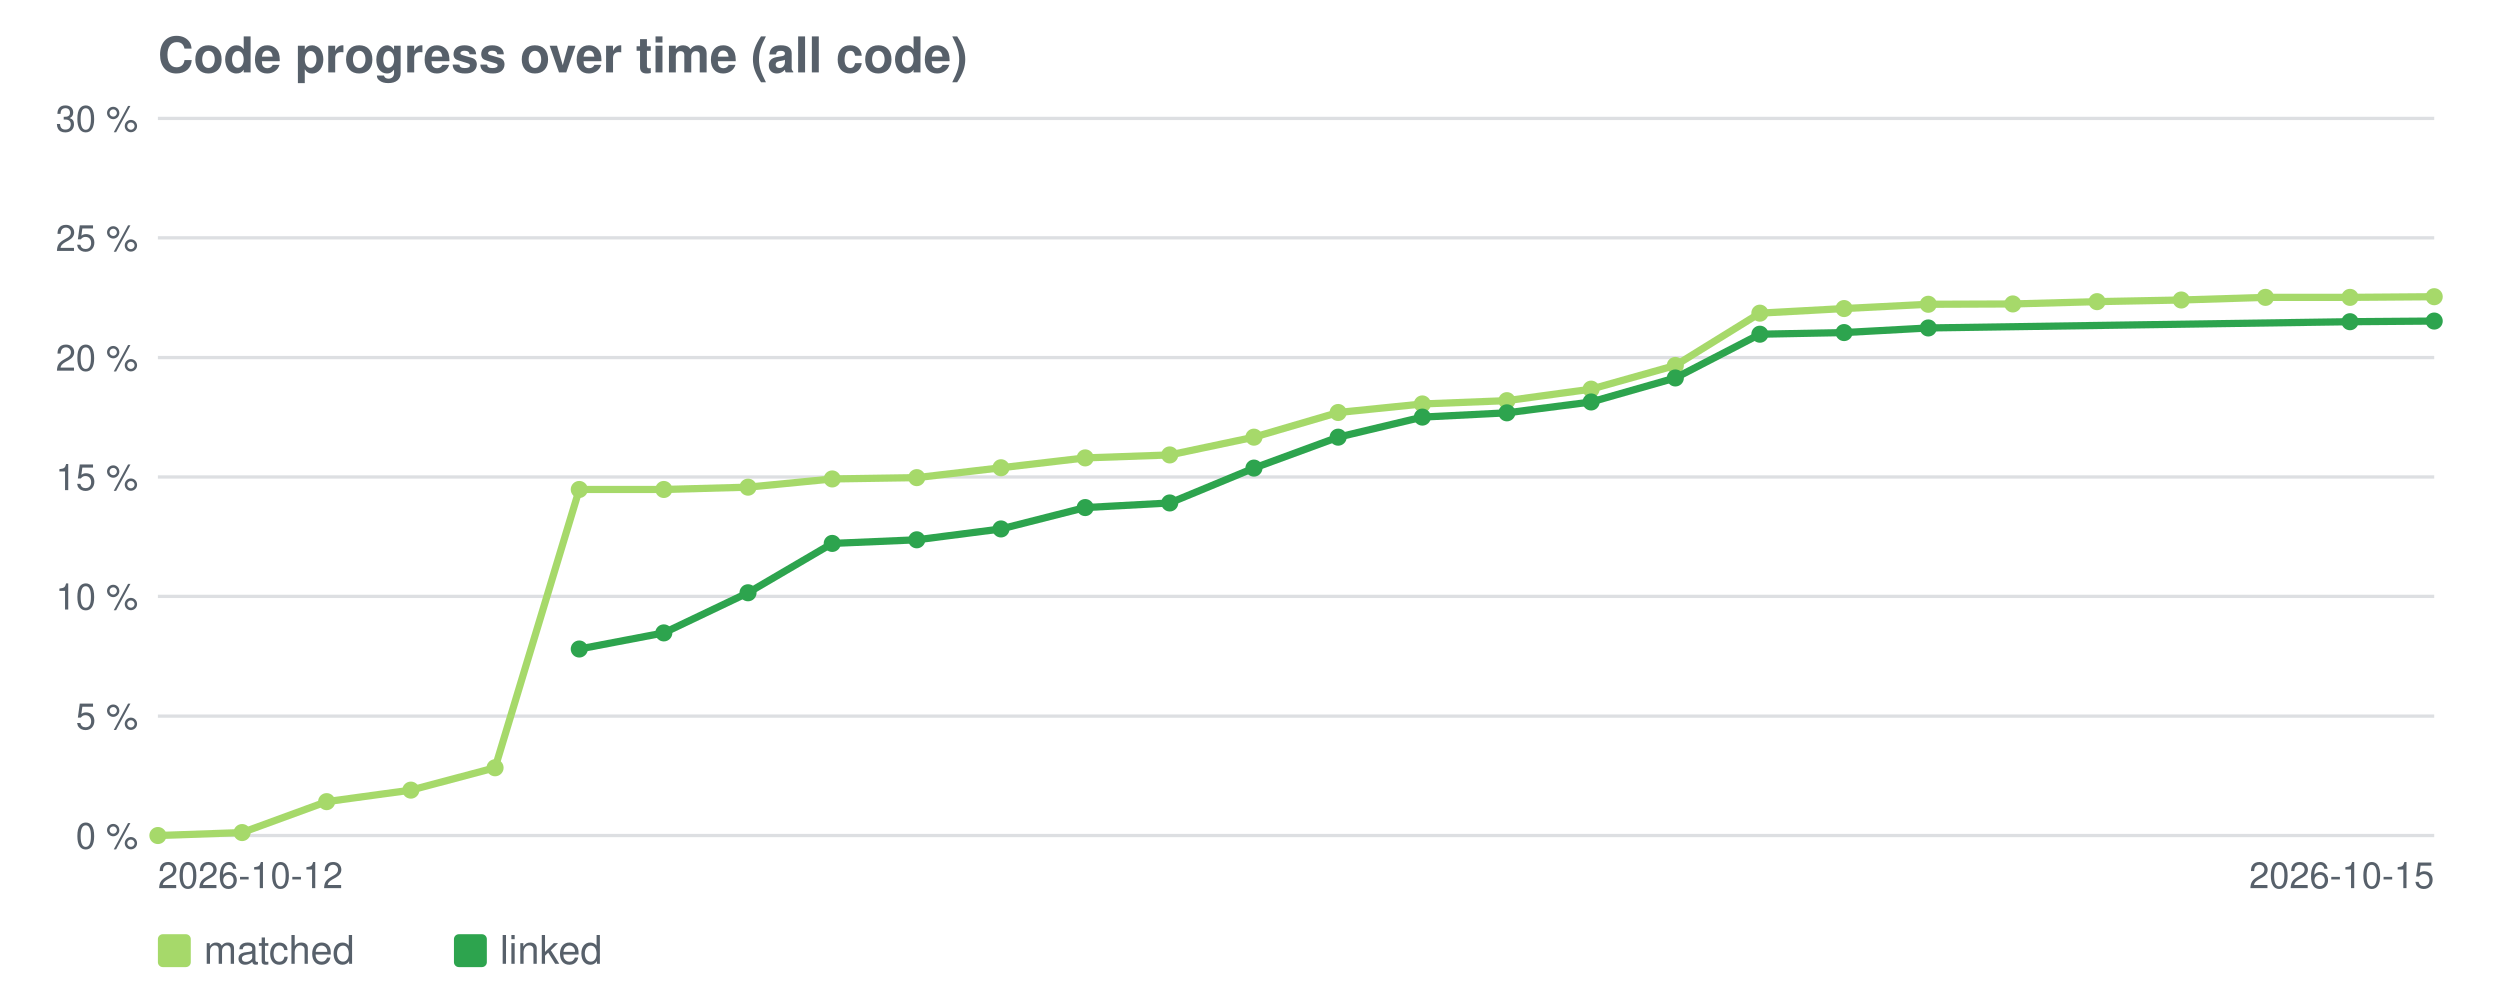
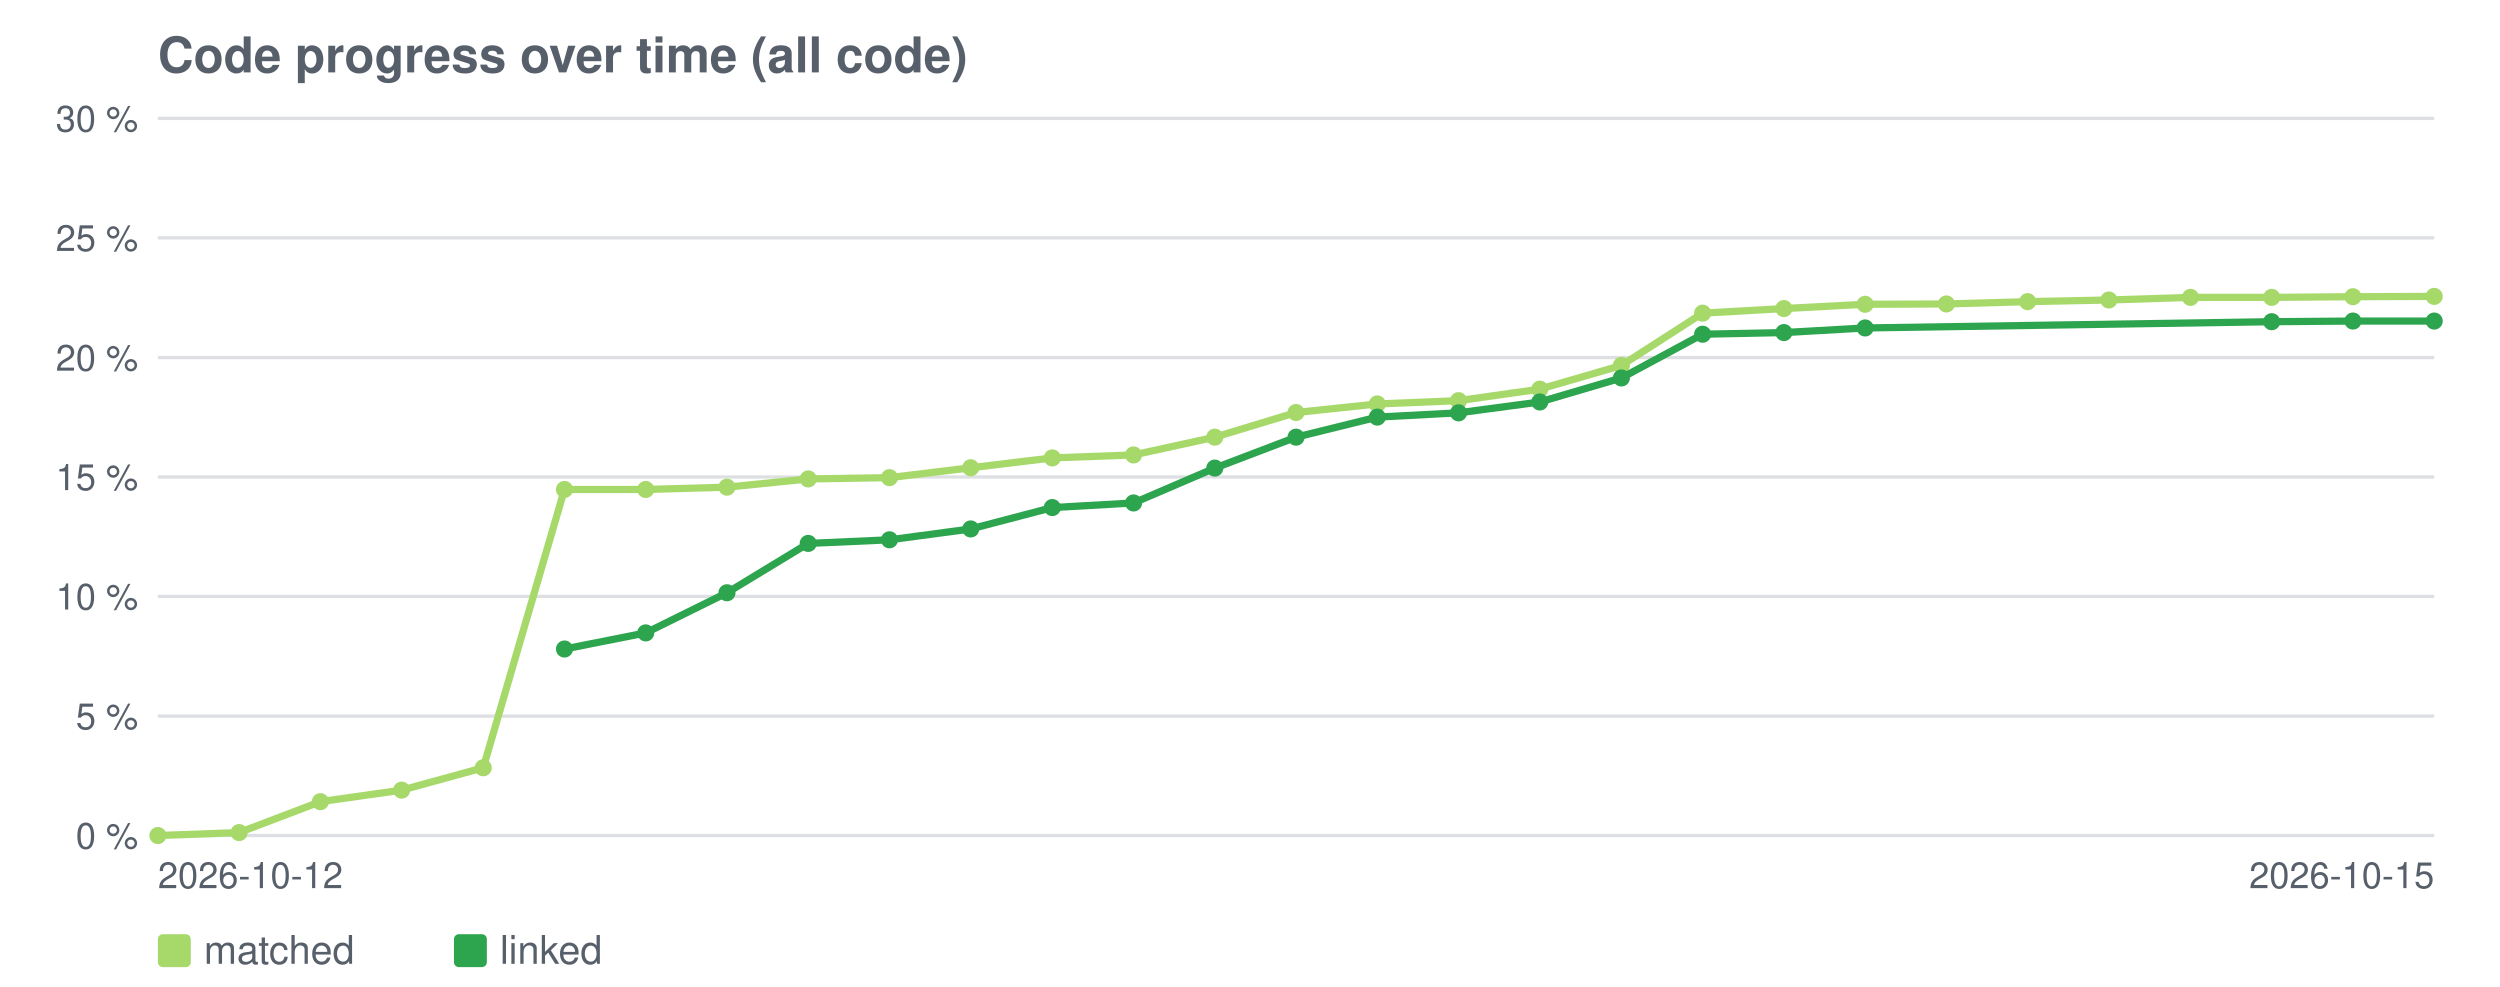
<svg xmlns="http://www.w3.org/2000/svg" width="760" height="300" viewBox="0 0 760 300" font-family="-apple-system, Segoe UI, Helvetica, Arial, sans-serif">
  <text x="48" y="22" font-size="15" font-weight="600" fill="#57606a">Code progress over time (all code)</text>
  <line x1="48" y1="254.0" x2="740" y2="254.0" stroke="#8c959f" stroke-opacity="0.3" />
  <text x="42" y="258.0" font-size="11" fill="#57606a" text-anchor="end">0 %</text>
  <line x1="48" y1="217.7" x2="740" y2="217.7" stroke="#8c959f" stroke-opacity="0.3" />
  <text x="42" y="221.7" font-size="11" fill="#57606a" text-anchor="end">5 %</text>
  <line x1="48" y1="181.3" x2="740" y2="181.3" stroke="#8c959f" stroke-opacity="0.3" />
  <text x="42" y="185.3" font-size="11" fill="#57606a" text-anchor="end">10 %</text>
  <line x1="48" y1="145.0" x2="740" y2="145.0" stroke="#8c959f" stroke-opacity="0.3" />
  <text x="42" y="149.0" font-size="11" fill="#57606a" text-anchor="end">15 %</text>
  <line x1="48" y1="108.7" x2="740" y2="108.7" stroke="#8c959f" stroke-opacity="0.3" />
  <text x="42" y="112.7" font-size="11" fill="#57606a" text-anchor="end">20 %</text>
  <line x1="48" y1="72.3" x2="740" y2="72.3" stroke="#8c959f" stroke-opacity="0.3" />
  <text x="42" y="76.3" font-size="11" fill="#57606a" text-anchor="end">25 %</text>
  <line x1="48" y1="36.0" x2="740" y2="36.0" stroke="#8c959f" stroke-opacity="0.3" />
  <text x="42" y="40.0" font-size="11" fill="#57606a" text-anchor="end">30 %</text>
-   <polyline points="48.0,254.0 73.6,253.1 99.3,243.7 124.9,240.2 150.5,233.4 176.1,148.8 201.8,148.8 227.4,148.1 253.0,145.6 278.7,145.2 304.3,142.2 329.9,139.2 355.6,138.3 381.2,132.9 406.8,125.4 432.4,122.8 458.1,121.8 483.7,118.3 509.3,111.1 535.0,95.2 560.6,93.8 586.2,92.5 611.9,92.4 637.5,91.7 663.1,91.2 688.7,90.4 714.4,90.4 740.0,90.2" fill="none" stroke="#a6d96a" stroke-width="2.2" />
+   <polyline points="48.0,254.0 72.7,253.1 97.4,243.7 122.1,240.2 146.9,233.4 171.6,148.8 196.3,148.8 221.0,148.1 245.7,145.6 270.4,145.2 295.1,142.2 319.9,139.2 344.6,138.3 369.3,132.9 394.0,125.4 418.7,122.8 443.4,121.8 468.1,118.3 492.9,111.1 517.6,95.2 542.3,93.8 567.0,92.5 591.7,92.4 616.4,91.7 641.1,91.2 665.9,90.4 690.6,90.4 715.3,90.2 740.0,90.1" fill="none" stroke="#a6d96a" stroke-width="2.2" />
  <circle cx="48.0" cy="254.0" r="2.6" fill="#a6d96a" />
-   <circle cx="73.6" cy="253.1" r="2.6" fill="#a6d96a" />
-   <circle cx="99.3" cy="243.7" r="2.6" fill="#a6d96a" />
-   <circle cx="124.9" cy="240.2" r="2.6" fill="#a6d96a" />
-   <circle cx="150.5" cy="233.4" r="2.6" fill="#a6d96a" />
-   <circle cx="176.1" cy="148.8" r="2.6" fill="#a6d96a" />
-   <circle cx="201.8" cy="148.8" r="2.6" fill="#a6d96a" />
-   <circle cx="227.4" cy="148.1" r="2.6" fill="#a6d96a" />
-   <circle cx="253.0" cy="145.6" r="2.6" fill="#a6d96a" />
-   <circle cx="278.7" cy="145.2" r="2.6" fill="#a6d96a" />
-   <circle cx="304.3" cy="142.2" r="2.6" fill="#a6d96a" />
-   <circle cx="329.9" cy="139.2" r="2.6" fill="#a6d96a" />
-   <circle cx="355.6" cy="138.3" r="2.6" fill="#a6d96a" />
-   <circle cx="381.2" cy="132.9" r="2.6" fill="#a6d96a" />
-   <circle cx="406.8" cy="125.4" r="2.6" fill="#a6d96a" />
-   <circle cx="432.4" cy="122.8" r="2.6" fill="#a6d96a" />
-   <circle cx="458.1" cy="121.8" r="2.6" fill="#a6d96a" />
-   <circle cx="483.7" cy="118.3" r="2.6" fill="#a6d96a" />
-   <circle cx="509.3" cy="111.1" r="2.6" fill="#a6d96a" />
-   <circle cx="535.0" cy="95.2" r="2.6" fill="#a6d96a" />
-   <circle cx="560.6" cy="93.8" r="2.6" fill="#a6d96a" />
-   <circle cx="586.2" cy="92.5" r="2.6" fill="#a6d96a" />
-   <circle cx="611.9" cy="92.4" r="2.6" fill="#a6d96a" />
-   <circle cx="637.5" cy="91.7" r="2.6" fill="#a6d96a" />
-   <circle cx="663.1" cy="91.2" r="2.6" fill="#a6d96a" />
-   <circle cx="688.7" cy="90.4" r="2.6" fill="#a6d96a" />
-   <circle cx="714.4" cy="90.4" r="2.6" fill="#a6d96a" />
-   <circle cx="740.0" cy="90.2" r="2.6" fill="#a6d96a" />
+   <circle cx="72.7" cy="253.1" r="2.6" fill="#a6d96a" />
+   <circle cx="97.4" cy="243.7" r="2.6" fill="#a6d96a" />
+   <circle cx="122.1" cy="240.2" r="2.6" fill="#a6d96a" />
+   <circle cx="146.9" cy="233.4" r="2.6" fill="#a6d96a" />
+   <circle cx="171.6" cy="148.8" r="2.6" fill="#a6d96a" />
+   <circle cx="196.3" cy="148.8" r="2.6" fill="#a6d96a" />
+   <circle cx="221.0" cy="148.1" r="2.6" fill="#a6d96a" />
+   <circle cx="245.7" cy="145.6" r="2.6" fill="#a6d96a" />
+   <circle cx="270.4" cy="145.2" r="2.6" fill="#a6d96a" />
+   <circle cx="295.1" cy="142.2" r="2.6" fill="#a6d96a" />
+   <circle cx="319.9" cy="139.2" r="2.6" fill="#a6d96a" />
+   <circle cx="344.6" cy="138.3" r="2.6" fill="#a6d96a" />
+   <circle cx="369.3" cy="132.9" r="2.6" fill="#a6d96a" />
+   <circle cx="394.0" cy="125.4" r="2.6" fill="#a6d96a" />
+   <circle cx="418.7" cy="122.8" r="2.6" fill="#a6d96a" />
+   <circle cx="443.4" cy="121.8" r="2.6" fill="#a6d96a" />
+   <circle cx="468.1" cy="118.3" r="2.6" fill="#a6d96a" />
+   <circle cx="492.9" cy="111.1" r="2.6" fill="#a6d96a" />
+   <circle cx="517.6" cy="95.2" r="2.6" fill="#a6d96a" />
+   <circle cx="542.3" cy="93.8" r="2.6" fill="#a6d96a" />
+   <circle cx="567.0" cy="92.5" r="2.6" fill="#a6d96a" />
+   <circle cx="591.7" cy="92.4" r="2.6" fill="#a6d96a" />
+   <circle cx="616.4" cy="91.7" r="2.6" fill="#a6d96a" />
+   <circle cx="641.1" cy="91.2" r="2.6" fill="#a6d96a" />
+   <circle cx="665.9" cy="90.4" r="2.6" fill="#a6d96a" />
+   <circle cx="690.6" cy="90.4" r="2.6" fill="#a6d96a" />
+   <circle cx="715.3" cy="90.2" r="2.6" fill="#a6d96a" />
+   <circle cx="740.0" cy="90.1" r="2.6" fill="#a6d96a" />
  <rect x="48" y="284" width="10" height="10" rx="1.5" fill="#a6d96a" />
  <text x="62" y="293" font-size="12" fill="#57606a">matched</text>
-   <polyline points="176.1,197.3 201.8,192.4 227.4,180.2 253.0,165.2 278.7,164.1 304.3,160.8 329.9,154.3 355.6,152.9 381.2,142.3 406.8,132.9 432.4,126.8 458.1,125.5 483.7,122.2 509.3,114.9 535.0,101.6 560.6,101.1 586.2,99.7 714.4,97.8 740.0,97.6" fill="none" stroke="#2da44e" stroke-width="2.2" />
-   <circle cx="176.1" cy="197.3" r="2.6" fill="#2da44e" />
-   <circle cx="201.8" cy="192.4" r="2.6" fill="#2da44e" />
-   <circle cx="227.4" cy="180.2" r="2.6" fill="#2da44e" />
-   <circle cx="253.0" cy="165.2" r="2.6" fill="#2da44e" />
-   <circle cx="278.7" cy="164.1" r="2.6" fill="#2da44e" />
-   <circle cx="304.3" cy="160.8" r="2.6" fill="#2da44e" />
-   <circle cx="329.9" cy="154.3" r="2.6" fill="#2da44e" />
-   <circle cx="355.6" cy="152.9" r="2.6" fill="#2da44e" />
-   <circle cx="381.2" cy="142.3" r="2.6" fill="#2da44e" />
-   <circle cx="406.8" cy="132.9" r="2.6" fill="#2da44e" />
-   <circle cx="432.4" cy="126.8" r="2.6" fill="#2da44e" />
-   <circle cx="458.1" cy="125.5" r="2.6" fill="#2da44e" />
-   <circle cx="483.7" cy="122.2" r="2.6" fill="#2da44e" />
-   <circle cx="509.3" cy="114.9" r="2.6" fill="#2da44e" />
-   <circle cx="535.0" cy="101.6" r="2.6" fill="#2da44e" />
-   <circle cx="560.6" cy="101.1" r="2.6" fill="#2da44e" />
-   <circle cx="586.2" cy="99.7" r="2.6" fill="#2da44e" />
-   <circle cx="714.4" cy="97.8" r="2.6" fill="#2da44e" />
+   <polyline points="171.6,197.3 196.3,192.4 221.0,180.2 245.7,165.2 270.4,164.1 295.1,160.8 319.9,154.3 344.6,152.9 369.3,142.3 394.0,132.9 418.7,126.8 443.4,125.5 468.1,122.2 492.9,114.9 517.6,101.6 542.3,101.1 567.0,99.7 690.6,97.8 715.3,97.6 740.0,97.6" fill="none" stroke="#2da44e" stroke-width="2.2" />
+   <circle cx="171.6" cy="197.3" r="2.6" fill="#2da44e" />
+   <circle cx="196.3" cy="192.4" r="2.6" fill="#2da44e" />
+   <circle cx="221.0" cy="180.2" r="2.6" fill="#2da44e" />
+   <circle cx="245.7" cy="165.2" r="2.6" fill="#2da44e" />
+   <circle cx="270.4" cy="164.1" r="2.6" fill="#2da44e" />
+   <circle cx="295.1" cy="160.8" r="2.6" fill="#2da44e" />
+   <circle cx="319.9" cy="154.3" r="2.6" fill="#2da44e" />
+   <circle cx="344.6" cy="152.9" r="2.6" fill="#2da44e" />
+   <circle cx="369.3" cy="142.3" r="2.6" fill="#2da44e" />
+   <circle cx="394.0" cy="132.9" r="2.6" fill="#2da44e" />
+   <circle cx="418.7" cy="126.8" r="2.6" fill="#2da44e" />
+   <circle cx="443.4" cy="125.5" r="2.6" fill="#2da44e" />
+   <circle cx="468.1" cy="122.2" r="2.6" fill="#2da44e" />
+   <circle cx="492.9" cy="114.9" r="2.6" fill="#2da44e" />
+   <circle cx="517.6" cy="101.6" r="2.6" fill="#2da44e" />
+   <circle cx="542.3" cy="101.1" r="2.6" fill="#2da44e" />
+   <circle cx="567.0" cy="99.7" r="2.6" fill="#2da44e" />
+   <circle cx="690.6" cy="97.8" r="2.6" fill="#2da44e" />
+   <circle cx="715.3" cy="97.6" r="2.6" fill="#2da44e" />
  <circle cx="740.0" cy="97.6" r="2.6" fill="#2da44e" />
  <rect x="138" y="284" width="10" height="10" rx="1.5" fill="#2da44e" />
  <text x="152" y="293" font-size="12" fill="#57606a">linked</text>
  <text x="48" y="270" font-size="11" fill="#57606a">2026-10-12</text>
  <text x="740" y="270" font-size="11" fill="#57606a" text-anchor="end">2026-10-15</text>
</svg>
